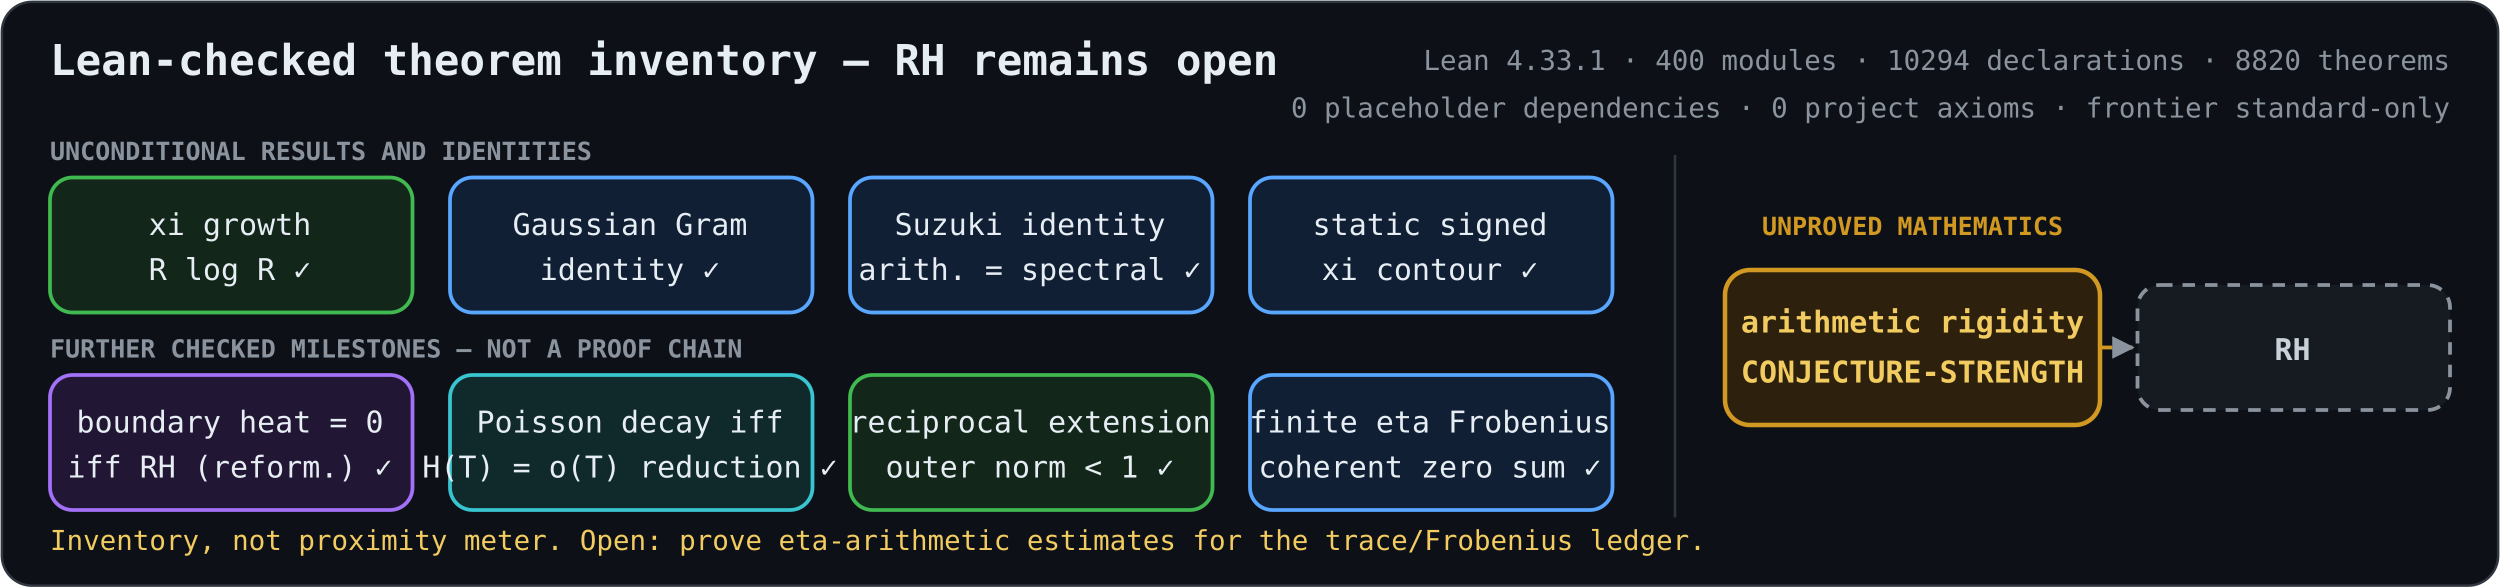
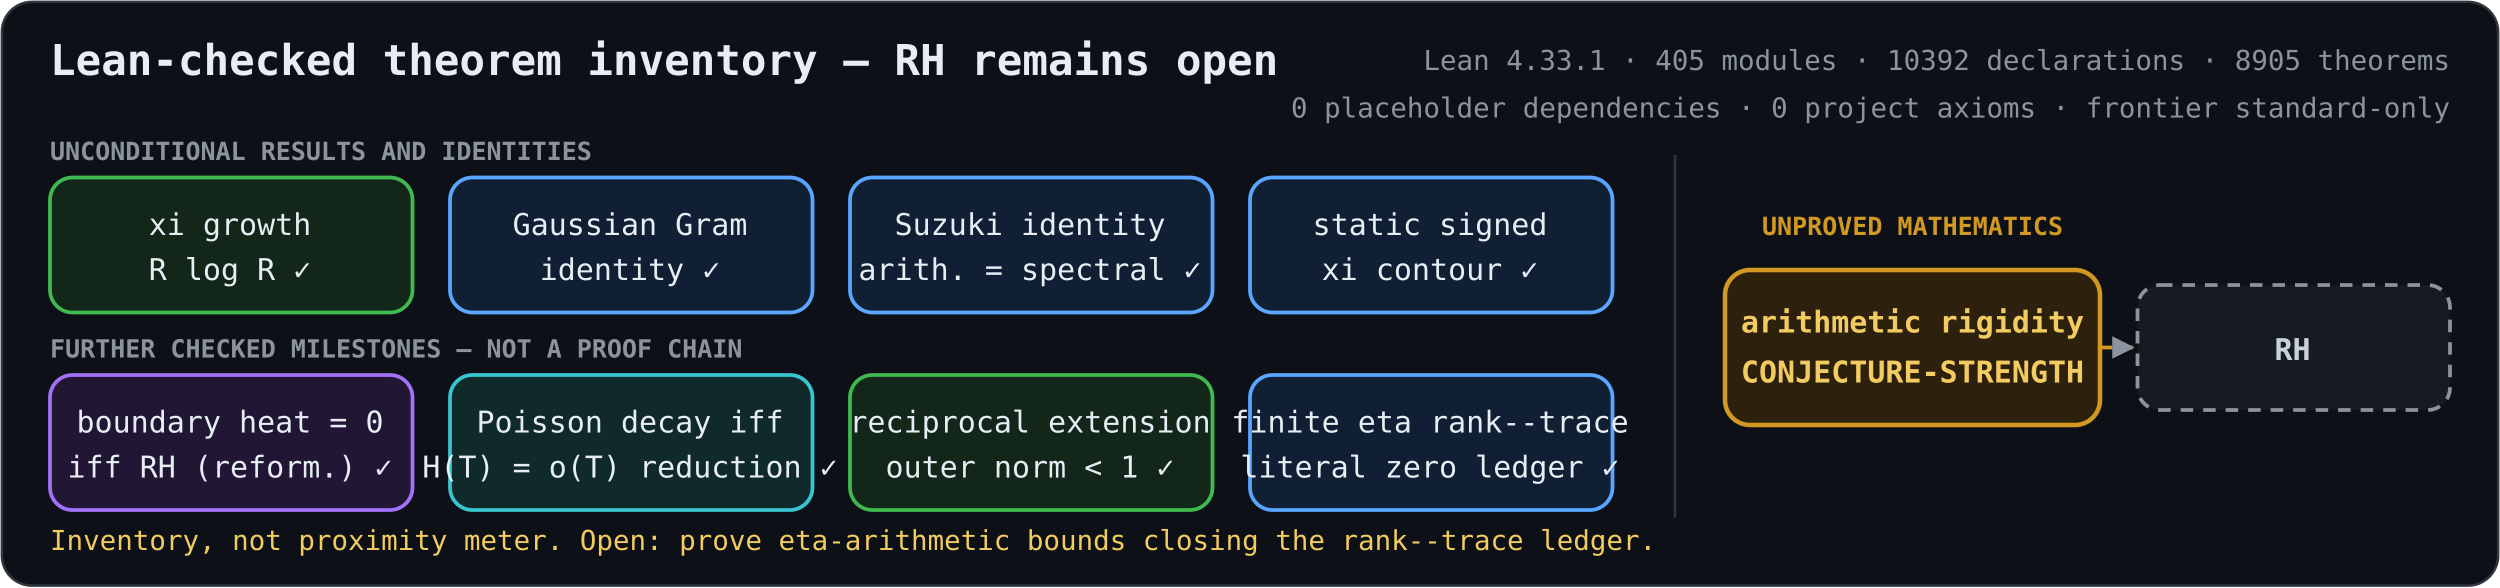
<svg xmlns="http://www.w3.org/2000/svg" role="img" aria-labelledby="title description" viewBox="0 0 1000 235">
  <defs>
    <marker id="arrow" viewBox="0 0 10 10" refX="9" refY="5" markerWidth="6" markerHeight="6" orient="auto-start-reverse">
      <path d="M 0 0 L 10 5 L 0 10 z" fill="#8b949e" />
    </marker>
    <style>
      .bg { fill: #0d1117; stroke: #30363d; }
      text { fill: #e6edf3; font-family: ui-monospace, SFMono-Regular, Menlo, Consolas, monospace; font-size: 12px; text-anchor: middle; }
      .heading { font-size: 17px; font-weight: 700; text-anchor: start; }
      .metrics { fill: #8b949e; font-size: 11px; text-anchor: end; }
      .proved rect { fill: #12261a; stroke: #3fb950; stroke-width: 1.5; }
      .proved.equivalence rect { fill: #211735; stroke: #a371f7; }
      .proved.bridge rect { fill: #111f35; stroke: #58a6ff; }
      .proved.reduction rect { fill: #102a2c; stroke: #39c5cf; }
      .open rect { fill: #2d210d; stroke: #d29922; stroke-width: 1.8; }
      .goal rect { fill: #161b22; stroke: #8b949e; stroke-width: 1.5; stroke-dasharray: 5 4; }
      .open text { fill: #f2cc60; font-weight: 700; }
      .goal text { fill: #c9d1d9; font-weight: 700; }
      .open-edge { fill: none; stroke: #d29922; stroke-width: 1.5; stroke-dasharray: 5 4; marker-end: url(#arrow); }
      .section { fill: #8b949e; font-size: 10px; font-weight: 700; text-anchor: start; }
      .gap-label { fill: #d29922; font-size: 10px; font-weight: 700; }
      .frontier { fill: #f2cc60; font-size: 11px; text-anchor: start; }
    </style>
  </defs>
  <rect class="bg" x="0.75" y="0.75" width="998.5" height="233.5" rx="12" />
  <text class="heading" x="20" y="30">Lean-checked theorem inventory — RH remains open</text>
-   <text class="metrics" x="980" y="28">Lean 4.33.1 · 400 modules · 10294 declarations · 8820 theorems</text>
+   <text class="metrics" x="980" y="28">Lean 4.33.1 · 405 modules · 10392 declarations · 8905 theorems</text>
  <text class="metrics" x="980" y="47">0 placeholder dependencies · 0 project axioms · frontier standard-only</text>
  <text class="section" x="20" y="64">UNCONDITIONAL RESULTS AND IDENTITIES</text>
  <text class="section" x="20" y="143">FURTHER CHECKED MILESTONES — NOT A PROOF CHAIN</text>
  <line x1="670" y1="62" x2="670" y2="207" stroke="#30363d" />
  <text class="gap-label" x="765" y="94">UNPROVED MATHEMATICS</text>
  <path class="open-edge" d="M840 139 H853" />
  <g class="proved unconditional">
    <rect x="20" y="71" width="145" height="54" rx="9" />
    <text x="92" y="94">xi growth</text>
    <text x="92" y="112">R log R  ✓</text>
  </g>
  <g class="proved bridge">
    <rect x="180" y="71" width="145" height="54" rx="9" />
    <text x="252" y="94">Gaussian Gram</text>
    <text x="252" y="112">identity  ✓</text>
  </g>
  <g class="proved bridge">
    <rect x="340" y="71" width="145" height="54" rx="9" />
    <text x="412" y="94">Suzuki identity</text>
    <text x="412" y="112">arith. = spectral  ✓</text>
  </g>
  <g class="proved bridge">
    <rect x="500" y="71" width="145" height="54" rx="9" />
    <text x="572" y="94">static signed</text>
    <text x="572" y="112">xi contour  ✓</text>
  </g>
  <g class="proved equivalence">
    <rect x="20" y="150" width="145" height="54" rx="9" />
    <text x="92" y="173">boundary heat = 0</text>
    <text x="92" y="191">iff RH (reform.)  ✓</text>
  </g>
  <g class="proved reduction">
    <rect x="180" y="150" width="145" height="54" rx="9" />
    <text x="252" y="173">Poisson decay iff</text>
    <text x="252" y="191">H(T) = o(T) reduction  ✓</text>
  </g>
  <g class="proved unconditional">
    <rect x="340" y="150" width="145" height="54" rx="9" />
    <text x="412" y="173">reciprocal extension</text>
    <text x="412" y="191">outer norm &lt; 1  ✓</text>
  </g>
  <g class="proved bridge">
    <rect x="500" y="150" width="145" height="54" rx="9" />
-     <text x="572" y="173">finite eta Frobenius</text>
-     <text x="572" y="191">coherent zero sum  ✓</text>
+     <text x="572" y="173">finite eta rank--trace</text>
+     <text x="572" y="191">literal zero ledger  ✓</text>
  </g>
  <g class="open">
    <rect x="690" y="108" width="150" height="62" rx="10" />
    <text x="765" y="133">arithmetic rigidity</text>
    <text x="765" y="153">CONJECTURE-STRENGTH</text>
  </g>
  <g class="goal">
    <rect x="855" y="114" width="125" height="50" rx="9" />
    <text x="917" y="144">RH</text>
  </g>
-   <text class="frontier" x="20" y="220">Inventory, not proximity meter. Open: prove eta-arithmetic estimates for the trace/Frobenius ledger.</text>
+   <text class="frontier" x="20" y="220">Inventory, not proximity meter. Open: prove eta-arithmetic bounds closing the rank--trace ledger.</text>
</svg>
